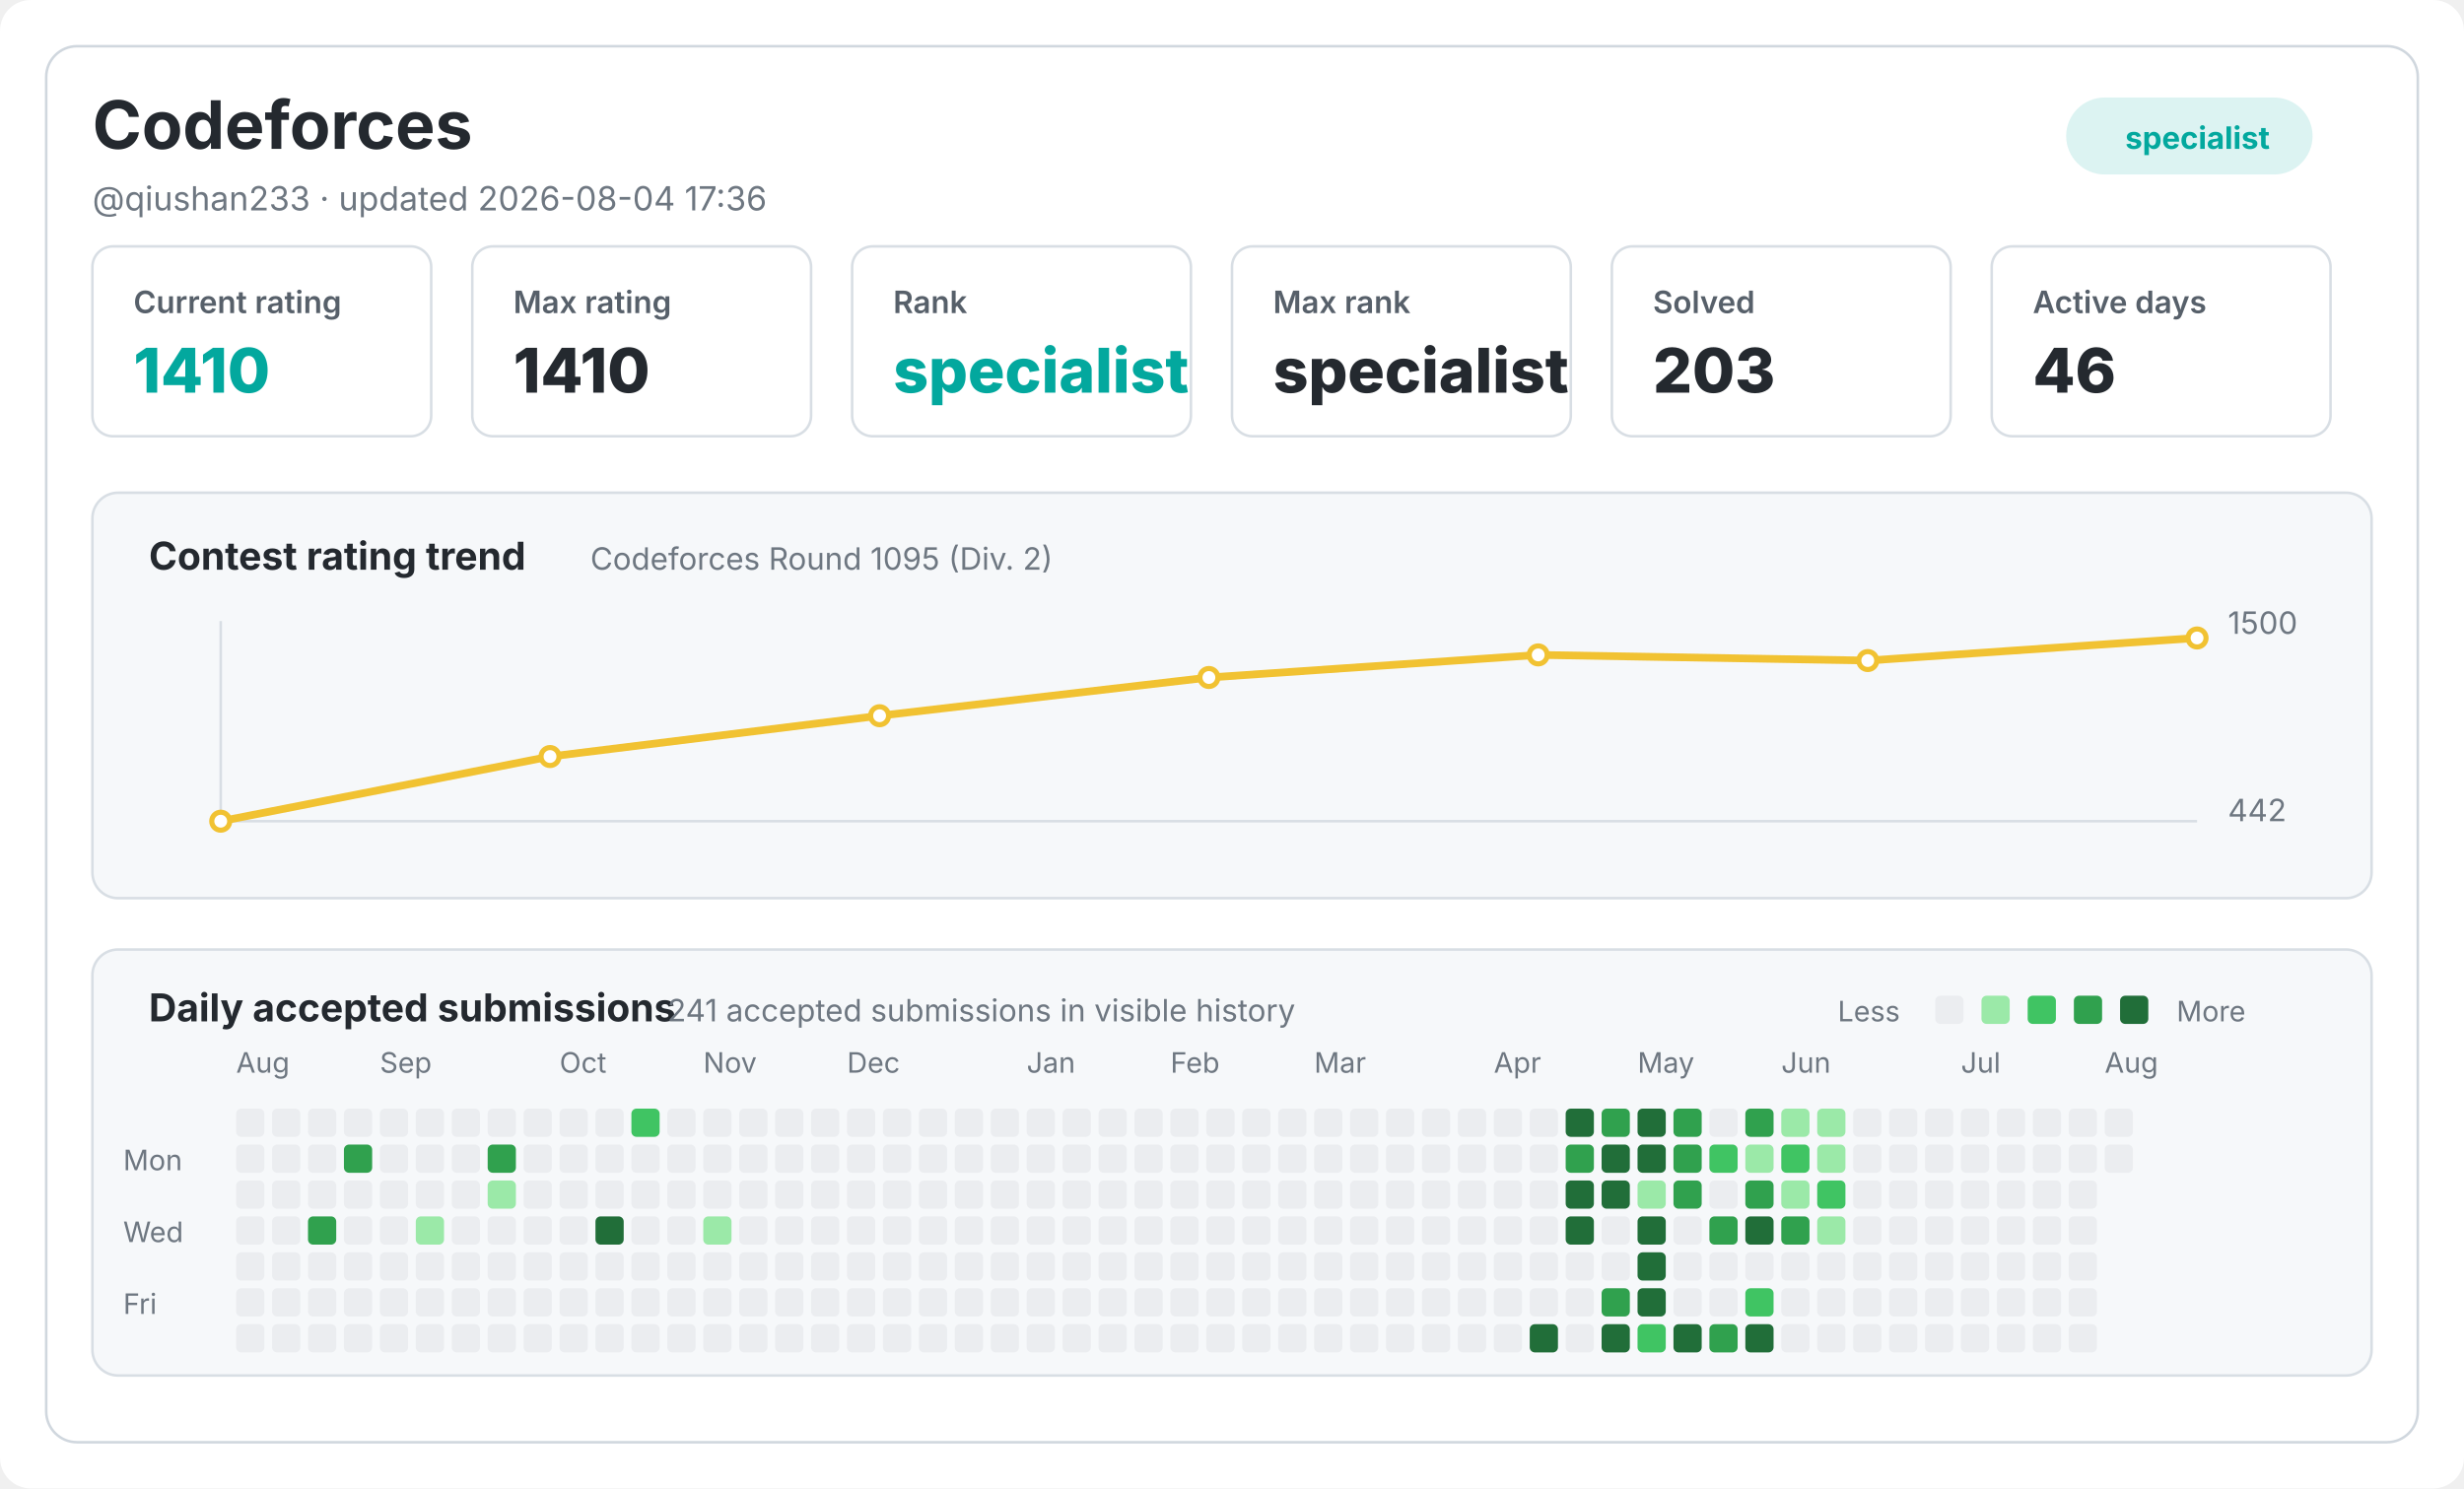
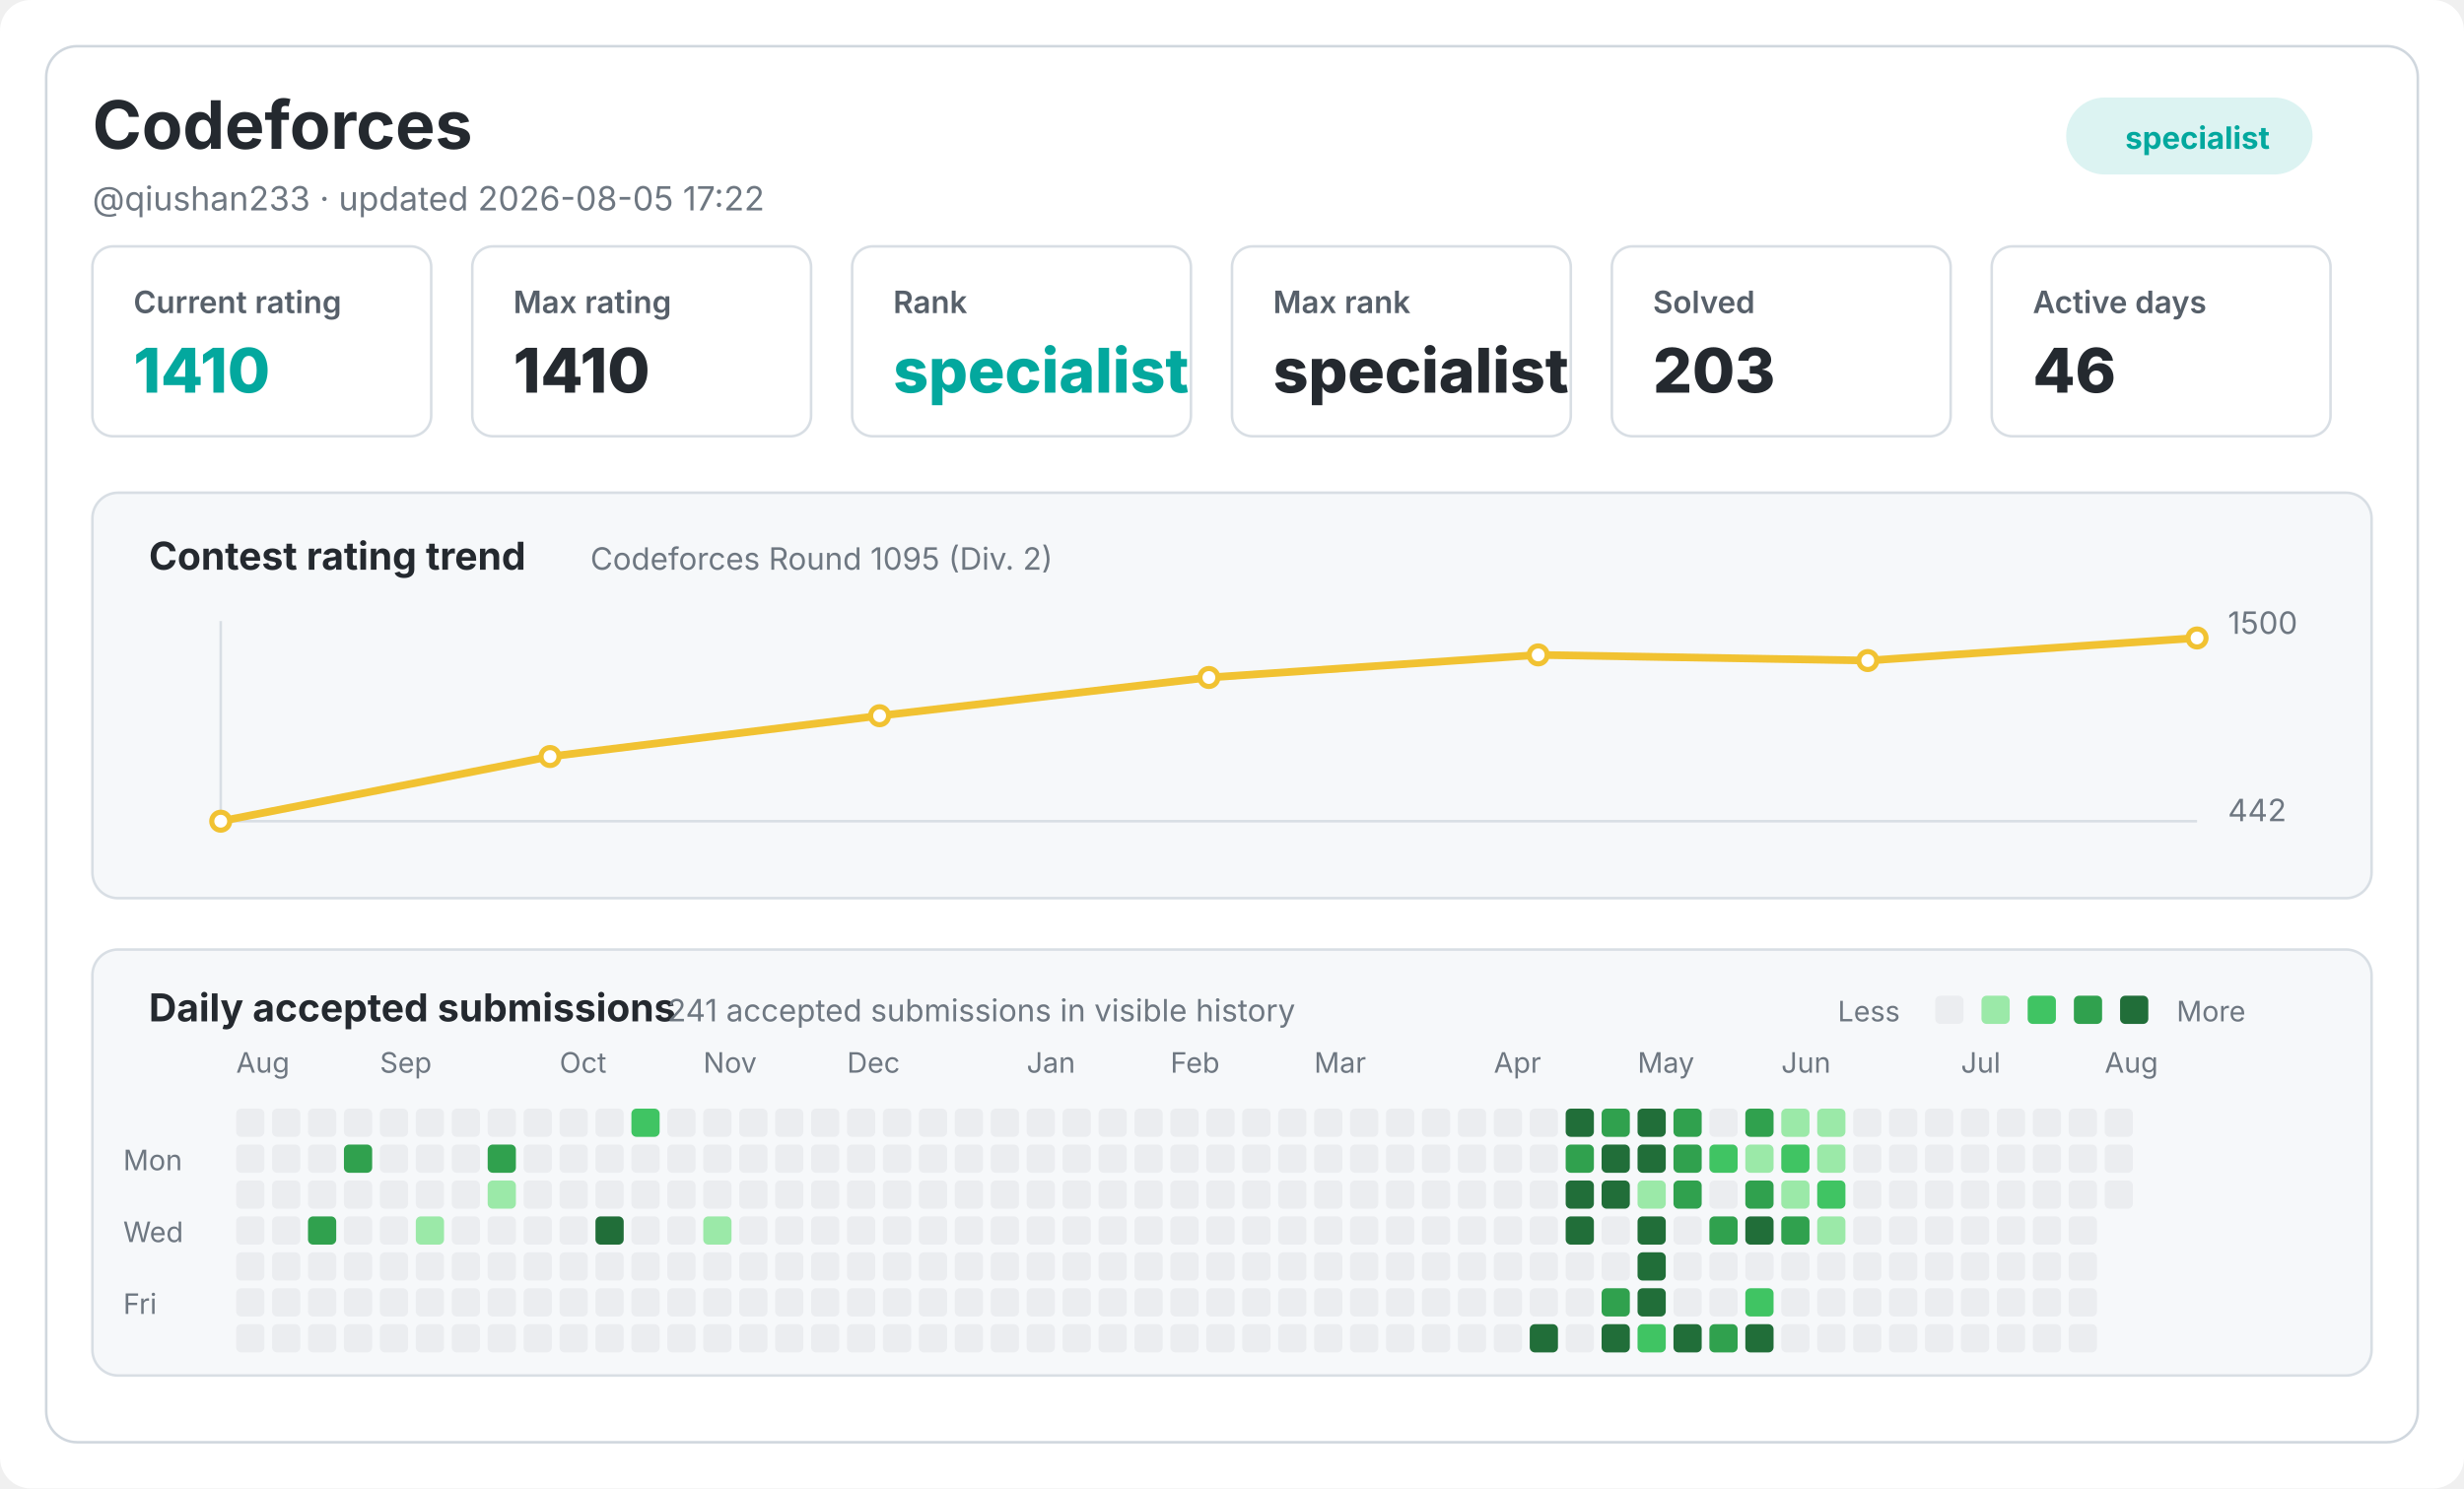
<svg xmlns="http://www.w3.org/2000/svg" width="960" height="580" viewBox="0 0 960 580" role="img" aria-label="Codeforces statistics for qiushan233">
  <style>
  .bg { fill: #ffffff; }
  .shell { fill: #ffffff; stroke: #d0d7de; }
  .soft { fill: #f6f8fa; stroke: #d8dee4; }
  .metric-card { fill: #ffffff; stroke: #d8dee4; }
  .title { font: 700 26px -apple-system,BlinkMacSystemFont,"Segoe UI",sans-serif; fill: #24292f; }
  .subtitle { font: 13px -apple-system,BlinkMacSystemFont,"Segoe UI",sans-serif; fill: #6e7781; }
  .section-title { font: 700 15px -apple-system,BlinkMacSystemFont,"Segoe UI",sans-serif; fill: #24292f; }
  .metric-label { font: 600 12px -apple-system,BlinkMacSystemFont,"Segoe UI",sans-serif; fill: #57606a; }
  .metric-value { font: 800 24px -apple-system,BlinkMacSystemFont,"Segoe UI",sans-serif; fill: #24292f; }
  .muted { font: 12px -apple-system,BlinkMacSystemFont,"Segoe UI",sans-serif; fill: #6e7781; }
  .small { font-size: 11px; }
  .rank { fill: #03a89e; }
  .grid { stroke: #d8dee4; stroke-width: 1; }
  .badge-bg { fill: #03a89e; opacity: 0.14; }
  .badge-text { font: 700 12px -apple-system,BlinkMacSystemFont,"Segoe UI",sans-serif; fill: #03a89e; }
  .heat-cell { cursor: default; transition: stroke 0.12s ease, stroke-width 0.12s ease; }
  .heat-cell:hover { stroke: #0969da; stroke-width: 1.5; }
</style>
  <rect class="bg" width="960" height="580" rx="12" />
  <rect class="shell" x="18" y="18" width="924" height="544" rx="12" />
  <text x="36" y="58" class="title">Codeforces</text>
-   <text x="36" y="82" class="subtitle">@qiushan233 · updated 2026-08-04 17:36</text>
+   <text x="36" y="82" class="subtitle">@qiushan233 · updated 2026-08-05 17:22</text>
  <rect x="805" y="38" width="96" height="30" rx="15" class="badge-bg" />
  <text x="828" y="58" class="badge-text">specialist</text>
  <rect x="36" y="96" width="132" height="74" rx="8" class="metric-card" />
  <text x="52" y="122" class="metric-label">Current rating</text>
  <text x="52" y="153" class="metric-value rank">1410</text>
  <rect x="184" y="96" width="132" height="74" rx="8" class="metric-card" />
  <text x="200" y="122" class="metric-label">Max rating</text>
  <text x="200" y="153" class="metric-value">1410</text>
  <rect x="332" y="96" width="132" height="74" rx="8" class="metric-card" />
  <text x="348" y="122" class="metric-label">Rank</text>
  <text x="348" y="153" class="metric-value rank">specialist</text>
  <rect x="480" y="96" width="132" height="74" rx="8" class="metric-card" />
  <text x="496" y="122" class="metric-label">Max rank</text>
  <text x="496" y="153" class="metric-value">specialist</text>
  <rect x="628" y="96" width="132" height="74" rx="8" class="metric-card" />
  <text x="644" y="122" class="metric-label">Solved</text>
  <text x="644" y="153" class="metric-value">203</text>
  <rect x="776" y="96" width="132" height="74" rx="8" class="metric-card" />
  <text x="792" y="122" class="metric-label">Active days</text>
  <text x="792" y="153" class="metric-value">46</text>
  <rect class="soft" x="36" y="192" width="888" height="158" rx="10" />
  <text x="58" y="222" class="section-title">Contest rating trend</text>
  <text x="230" y="222" class="muted">Codeforces Round 1095 (Div. 2)</text>
  <line x1="86" y1="320" x2="856" y2="320" class="grid" />
  <line x1="86" y1="242" x2="86" y2="320" class="grid" />
  <text x="868" y="247" class="muted">1500</text>
  <text x="868" y="320" class="muted">442</text>
  <polyline points="86.0,320.0 214.3,294.8 342.7,278.9 471.0,264.0 599.3,255.2 727.7,257.4 856.0,248.6" fill="none" stroke="#f1c232" stroke-width="3" stroke-linecap="round" stroke-linejoin="round" />
  <circle cx="86.0" cy="320.0" r="3.5" fill="#fff" stroke="#f1c232" stroke-width="2" />
  <circle cx="214.3" cy="294.8" r="3.5" fill="#fff" stroke="#f1c232" stroke-width="2" />
  <circle cx="342.7" cy="278.9" r="3.5" fill="#fff" stroke="#f1c232" stroke-width="2" />
  <circle cx="471.0" cy="264.0" r="3.5" fill="#fff" stroke="#f1c232" stroke-width="2" />
  <circle cx="599.3" cy="255.2" r="3.5" fill="#fff" stroke="#f1c232" stroke-width="2" />
  <circle cx="727.7" cy="257.4" r="3.5" fill="#fff" stroke="#f1c232" stroke-width="2" />
  <circle cx="856.0" cy="248.6" r="3.5" fill="#fff" stroke="#f1c232" stroke-width="2" />
  <rect class="soft" x="36" y="370" width="888" height="166" rx="10" />
  <text x="58" y="398" class="section-title">Daily accepted submissions</text>
  <text x="260" y="398" class="muted">241 accepted submissions in visible history</text>
  <text x="92" y="418" class="muted small">Aug</text>
  <text x="148" y="418" class="muted small">Sep</text>
  <text x="218" y="418" class="muted small">Oct</text>
  <text x="274" y="418" class="muted small">Nov</text>
  <text x="330" y="418" class="muted small">Dec</text>
  <text x="400" y="418" class="muted small">Jan</text>
  <text x="456" y="418" class="muted small">Feb</text>
  <text x="512" y="418" class="muted small">Mar</text>
  <text x="582" y="418" class="muted small">Apr</text>
  <text x="638" y="418" class="muted small">May</text>
  <text x="694" y="418" class="muted small">Jun</text>
  <text x="764" y="418" class="muted small">Jul</text>
  <text x="820" y="418" class="muted small">Aug</text>
  <text x="48" y="456" class="muted small">Mon</text>
  <text x="48" y="484" class="muted small">Wed</text>
  <text x="48" y="512" class="muted small">Fri</text>
  <rect class="heat-cell" x="92" y="432" width="11" height="11" rx="2" fill="#ebedf0" />
  <rect class="heat-cell" x="92" y="446" width="11" height="11" rx="2" fill="#ebedf0" />
  <rect class="heat-cell" x="92" y="460" width="11" height="11" rx="2" fill="#ebedf0" />
  <rect class="heat-cell" x="92" y="474" width="11" height="11" rx="2" fill="#ebedf0" />
  <rect class="heat-cell" x="92" y="488" width="11" height="11" rx="2" fill="#ebedf0" />
  <rect class="heat-cell" x="92" y="502" width="11" height="11" rx="2" fill="#ebedf0" />
  <rect class="heat-cell" x="92" y="516" width="11" height="11" rx="2" fill="#ebedf0" />
  <rect class="heat-cell" x="106" y="432" width="11" height="11" rx="2" fill="#ebedf0" />
  <rect class="heat-cell" x="106" y="446" width="11" height="11" rx="2" fill="#ebedf0" />
  <rect class="heat-cell" x="106" y="460" width="11" height="11" rx="2" fill="#ebedf0" />
  <rect class="heat-cell" x="106" y="474" width="11" height="11" rx="2" fill="#ebedf0" />
  <rect class="heat-cell" x="106" y="488" width="11" height="11" rx="2" fill="#ebedf0" />
  <rect class="heat-cell" x="106" y="502" width="11" height="11" rx="2" fill="#ebedf0" />
  <rect class="heat-cell" x="106" y="516" width="11" height="11" rx="2" fill="#ebedf0" />
  <rect class="heat-cell" x="120" y="432" width="11" height="11" rx="2" fill="#ebedf0" />
  <rect class="heat-cell" x="120" y="446" width="11" height="11" rx="2" fill="#ebedf0" />
  <rect class="heat-cell" x="120" y="460" width="11" height="11" rx="2" fill="#ebedf0" />
  <rect class="heat-cell" x="120" y="474" width="11" height="11" rx="2" fill="#30a14e" />
  <rect class="heat-cell" x="120" y="488" width="11" height="11" rx="2" fill="#ebedf0" />
  <rect class="heat-cell" x="120" y="502" width="11" height="11" rx="2" fill="#ebedf0" />
  <rect class="heat-cell" x="120" y="516" width="11" height="11" rx="2" fill="#ebedf0" />
  <rect class="heat-cell" x="134" y="432" width="11" height="11" rx="2" fill="#ebedf0" />
  <rect class="heat-cell" x="134" y="446" width="11" height="11" rx="2" fill="#30a14e" />
  <rect class="heat-cell" x="134" y="460" width="11" height="11" rx="2" fill="#ebedf0" />
  <rect class="heat-cell" x="134" y="474" width="11" height="11" rx="2" fill="#ebedf0" />
  <rect class="heat-cell" x="134" y="488" width="11" height="11" rx="2" fill="#ebedf0" />
  <rect class="heat-cell" x="134" y="502" width="11" height="11" rx="2" fill="#ebedf0" />
  <rect class="heat-cell" x="134" y="516" width="11" height="11" rx="2" fill="#ebedf0" />
  <rect class="heat-cell" x="148" y="432" width="11" height="11" rx="2" fill="#ebedf0" />
  <rect class="heat-cell" x="148" y="446" width="11" height="11" rx="2" fill="#ebedf0" />
  <rect class="heat-cell" x="148" y="460" width="11" height="11" rx="2" fill="#ebedf0" />
  <rect class="heat-cell" x="148" y="474" width="11" height="11" rx="2" fill="#ebedf0" />
  <rect class="heat-cell" x="148" y="488" width="11" height="11" rx="2" fill="#ebedf0" />
  <rect class="heat-cell" x="148" y="502" width="11" height="11" rx="2" fill="#ebedf0" />
  <rect class="heat-cell" x="148" y="516" width="11" height="11" rx="2" fill="#ebedf0" />
  <rect class="heat-cell" x="162" y="432" width="11" height="11" rx="2" fill="#ebedf0" />
  <rect class="heat-cell" x="162" y="446" width="11" height="11" rx="2" fill="#ebedf0" />
  <rect class="heat-cell" x="162" y="460" width="11" height="11" rx="2" fill="#ebedf0" />
  <rect class="heat-cell" x="162" y="474" width="11" height="11" rx="2" fill="#9be9a8" />
  <rect class="heat-cell" x="162" y="488" width="11" height="11" rx="2" fill="#ebedf0" />
  <rect class="heat-cell" x="162" y="502" width="11" height="11" rx="2" fill="#ebedf0" />
  <rect class="heat-cell" x="162" y="516" width="11" height="11" rx="2" fill="#ebedf0" />
  <rect class="heat-cell" x="176" y="432" width="11" height="11" rx="2" fill="#ebedf0" />
  <rect class="heat-cell" x="176" y="446" width="11" height="11" rx="2" fill="#ebedf0" />
  <rect class="heat-cell" x="176" y="460" width="11" height="11" rx="2" fill="#ebedf0" />
  <rect class="heat-cell" x="176" y="474" width="11" height="11" rx="2" fill="#ebedf0" />
  <rect class="heat-cell" x="176" y="488" width="11" height="11" rx="2" fill="#ebedf0" />
  <rect class="heat-cell" x="176" y="502" width="11" height="11" rx="2" fill="#ebedf0" />
  <rect class="heat-cell" x="176" y="516" width="11" height="11" rx="2" fill="#ebedf0" />
  <rect class="heat-cell" x="190" y="432" width="11" height="11" rx="2" fill="#ebedf0" />
  <rect class="heat-cell" x="190" y="446" width="11" height="11" rx="2" fill="#30a14e" />
  <rect class="heat-cell" x="190" y="460" width="11" height="11" rx="2" fill="#9be9a8" />
  <rect class="heat-cell" x="190" y="474" width="11" height="11" rx="2" fill="#ebedf0" />
  <rect class="heat-cell" x="190" y="488" width="11" height="11" rx="2" fill="#ebedf0" />
  <rect class="heat-cell" x="190" y="502" width="11" height="11" rx="2" fill="#ebedf0" />
  <rect class="heat-cell" x="190" y="516" width="11" height="11" rx="2" fill="#ebedf0" />
  <rect class="heat-cell" x="204" y="432" width="11" height="11" rx="2" fill="#ebedf0" />
  <rect class="heat-cell" x="204" y="446" width="11" height="11" rx="2" fill="#ebedf0" />
  <rect class="heat-cell" x="204" y="460" width="11" height="11" rx="2" fill="#ebedf0" />
  <rect class="heat-cell" x="204" y="474" width="11" height="11" rx="2" fill="#ebedf0" />
  <rect class="heat-cell" x="204" y="488" width="11" height="11" rx="2" fill="#ebedf0" />
  <rect class="heat-cell" x="204" y="502" width="11" height="11" rx="2" fill="#ebedf0" />
  <rect class="heat-cell" x="204" y="516" width="11" height="11" rx="2" fill="#ebedf0" />
  <rect class="heat-cell" x="218" y="432" width="11" height="11" rx="2" fill="#ebedf0" />
  <rect class="heat-cell" x="218" y="446" width="11" height="11" rx="2" fill="#ebedf0" />
  <rect class="heat-cell" x="218" y="460" width="11" height="11" rx="2" fill="#ebedf0" />
  <rect class="heat-cell" x="218" y="474" width="11" height="11" rx="2" fill="#ebedf0" />
  <rect class="heat-cell" x="218" y="488" width="11" height="11" rx="2" fill="#ebedf0" />
  <rect class="heat-cell" x="218" y="502" width="11" height="11" rx="2" fill="#ebedf0" />
  <rect class="heat-cell" x="218" y="516" width="11" height="11" rx="2" fill="#ebedf0" />
  <rect class="heat-cell" x="232" y="432" width="11" height="11" rx="2" fill="#ebedf0" />
  <rect class="heat-cell" x="232" y="446" width="11" height="11" rx="2" fill="#ebedf0" />
  <rect class="heat-cell" x="232" y="460" width="11" height="11" rx="2" fill="#ebedf0" />
  <rect class="heat-cell" x="232" y="474" width="11" height="11" rx="2" fill="#216e39" />
  <rect class="heat-cell" x="232" y="488" width="11" height="11" rx="2" fill="#ebedf0" />
  <rect class="heat-cell" x="232" y="502" width="11" height="11" rx="2" fill="#ebedf0" />
  <rect class="heat-cell" x="232" y="516" width="11" height="11" rx="2" fill="#ebedf0" />
  <rect class="heat-cell" x="246" y="432" width="11" height="11" rx="2" fill="#40c463" />
  <rect class="heat-cell" x="246" y="446" width="11" height="11" rx="2" fill="#ebedf0" />
  <rect class="heat-cell" x="246" y="460" width="11" height="11" rx="2" fill="#ebedf0" />
  <rect class="heat-cell" x="246" y="474" width="11" height="11" rx="2" fill="#ebedf0" />
  <rect class="heat-cell" x="246" y="488" width="11" height="11" rx="2" fill="#ebedf0" />
  <rect class="heat-cell" x="246" y="502" width="11" height="11" rx="2" fill="#ebedf0" />
  <rect class="heat-cell" x="246" y="516" width="11" height="11" rx="2" fill="#ebedf0" />
  <rect class="heat-cell" x="260" y="432" width="11" height="11" rx="2" fill="#ebedf0" />
  <rect class="heat-cell" x="260" y="446" width="11" height="11" rx="2" fill="#ebedf0" />
  <rect class="heat-cell" x="260" y="460" width="11" height="11" rx="2" fill="#ebedf0" />
  <rect class="heat-cell" x="260" y="474" width="11" height="11" rx="2" fill="#ebedf0" />
  <rect class="heat-cell" x="260" y="488" width="11" height="11" rx="2" fill="#ebedf0" />
  <rect class="heat-cell" x="260" y="502" width="11" height="11" rx="2" fill="#ebedf0" />
  <rect class="heat-cell" x="260" y="516" width="11" height="11" rx="2" fill="#ebedf0" />
  <rect class="heat-cell" x="274" y="432" width="11" height="11" rx="2" fill="#ebedf0" />
  <rect class="heat-cell" x="274" y="446" width="11" height="11" rx="2" fill="#ebedf0" />
  <rect class="heat-cell" x="274" y="460" width="11" height="11" rx="2" fill="#ebedf0" />
  <rect class="heat-cell" x="274" y="474" width="11" height="11" rx="2" fill="#9be9a8" />
  <rect class="heat-cell" x="274" y="488" width="11" height="11" rx="2" fill="#ebedf0" />
  <rect class="heat-cell" x="274" y="502" width="11" height="11" rx="2" fill="#ebedf0" />
  <rect class="heat-cell" x="274" y="516" width="11" height="11" rx="2" fill="#ebedf0" />
  <rect class="heat-cell" x="288" y="432" width="11" height="11" rx="2" fill="#ebedf0" />
  <rect class="heat-cell" x="288" y="446" width="11" height="11" rx="2" fill="#ebedf0" />
  <rect class="heat-cell" x="288" y="460" width="11" height="11" rx="2" fill="#ebedf0" />
  <rect class="heat-cell" x="288" y="474" width="11" height="11" rx="2" fill="#ebedf0" />
  <rect class="heat-cell" x="288" y="488" width="11" height="11" rx="2" fill="#ebedf0" />
  <rect class="heat-cell" x="288" y="502" width="11" height="11" rx="2" fill="#ebedf0" />
  <rect class="heat-cell" x="288" y="516" width="11" height="11" rx="2" fill="#ebedf0" />
  <rect class="heat-cell" x="302" y="432" width="11" height="11" rx="2" fill="#ebedf0" />
  <rect class="heat-cell" x="302" y="446" width="11" height="11" rx="2" fill="#ebedf0" />
  <rect class="heat-cell" x="302" y="460" width="11" height="11" rx="2" fill="#ebedf0" />
  <rect class="heat-cell" x="302" y="474" width="11" height="11" rx="2" fill="#ebedf0" />
  <rect class="heat-cell" x="302" y="488" width="11" height="11" rx="2" fill="#ebedf0" />
  <rect class="heat-cell" x="302" y="502" width="11" height="11" rx="2" fill="#ebedf0" />
  <rect class="heat-cell" x="302" y="516" width="11" height="11" rx="2" fill="#ebedf0" />
  <rect class="heat-cell" x="316" y="432" width="11" height="11" rx="2" fill="#ebedf0" />
  <rect class="heat-cell" x="316" y="446" width="11" height="11" rx="2" fill="#ebedf0" />
  <rect class="heat-cell" x="316" y="460" width="11" height="11" rx="2" fill="#ebedf0" />
  <rect class="heat-cell" x="316" y="474" width="11" height="11" rx="2" fill="#ebedf0" />
  <rect class="heat-cell" x="316" y="488" width="11" height="11" rx="2" fill="#ebedf0" />
  <rect class="heat-cell" x="316" y="502" width="11" height="11" rx="2" fill="#ebedf0" />
  <rect class="heat-cell" x="316" y="516" width="11" height="11" rx="2" fill="#ebedf0" />
  <rect class="heat-cell" x="330" y="432" width="11" height="11" rx="2" fill="#ebedf0" />
  <rect class="heat-cell" x="330" y="446" width="11" height="11" rx="2" fill="#ebedf0" />
  <rect class="heat-cell" x="330" y="460" width="11" height="11" rx="2" fill="#ebedf0" />
  <rect class="heat-cell" x="330" y="474" width="11" height="11" rx="2" fill="#ebedf0" />
  <rect class="heat-cell" x="330" y="488" width="11" height="11" rx="2" fill="#ebedf0" />
  <rect class="heat-cell" x="330" y="502" width="11" height="11" rx="2" fill="#ebedf0" />
  <rect class="heat-cell" x="330" y="516" width="11" height="11" rx="2" fill="#ebedf0" />
  <rect class="heat-cell" x="344" y="432" width="11" height="11" rx="2" fill="#ebedf0" />
  <rect class="heat-cell" x="344" y="446" width="11" height="11" rx="2" fill="#ebedf0" />
  <rect class="heat-cell" x="344" y="460" width="11" height="11" rx="2" fill="#ebedf0" />
  <rect class="heat-cell" x="344" y="474" width="11" height="11" rx="2" fill="#ebedf0" />
  <rect class="heat-cell" x="344" y="488" width="11" height="11" rx="2" fill="#ebedf0" />
  <rect class="heat-cell" x="344" y="502" width="11" height="11" rx="2" fill="#ebedf0" />
  <rect class="heat-cell" x="344" y="516" width="11" height="11" rx="2" fill="#ebedf0" />
  <rect class="heat-cell" x="358" y="432" width="11" height="11" rx="2" fill="#ebedf0" />
  <rect class="heat-cell" x="358" y="446" width="11" height="11" rx="2" fill="#ebedf0" />
  <rect class="heat-cell" x="358" y="460" width="11" height="11" rx="2" fill="#ebedf0" />
  <rect class="heat-cell" x="358" y="474" width="11" height="11" rx="2" fill="#ebedf0" />
  <rect class="heat-cell" x="358" y="488" width="11" height="11" rx="2" fill="#ebedf0" />
  <rect class="heat-cell" x="358" y="502" width="11" height="11" rx="2" fill="#ebedf0" />
  <rect class="heat-cell" x="358" y="516" width="11" height="11" rx="2" fill="#ebedf0" />
  <rect class="heat-cell" x="372" y="432" width="11" height="11" rx="2" fill="#ebedf0" />
  <rect class="heat-cell" x="372" y="446" width="11" height="11" rx="2" fill="#ebedf0" />
  <rect class="heat-cell" x="372" y="460" width="11" height="11" rx="2" fill="#ebedf0" />
  <rect class="heat-cell" x="372" y="474" width="11" height="11" rx="2" fill="#ebedf0" />
  <rect class="heat-cell" x="372" y="488" width="11" height="11" rx="2" fill="#ebedf0" />
  <rect class="heat-cell" x="372" y="502" width="11" height="11" rx="2" fill="#ebedf0" />
  <rect class="heat-cell" x="372" y="516" width="11" height="11" rx="2" fill="#ebedf0" />
  <rect class="heat-cell" x="386" y="432" width="11" height="11" rx="2" fill="#ebedf0" />
  <rect class="heat-cell" x="386" y="446" width="11" height="11" rx="2" fill="#ebedf0" />
  <rect class="heat-cell" x="386" y="460" width="11" height="11" rx="2" fill="#ebedf0" />
  <rect class="heat-cell" x="386" y="474" width="11" height="11" rx="2" fill="#ebedf0" />
  <rect class="heat-cell" x="386" y="488" width="11" height="11" rx="2" fill="#ebedf0" />
  <rect class="heat-cell" x="386" y="502" width="11" height="11" rx="2" fill="#ebedf0" />
  <rect class="heat-cell" x="386" y="516" width="11" height="11" rx="2" fill="#ebedf0" />
  <rect class="heat-cell" x="400" y="432" width="11" height="11" rx="2" fill="#ebedf0" />
  <rect class="heat-cell" x="400" y="446" width="11" height="11" rx="2" fill="#ebedf0" />
  <rect class="heat-cell" x="400" y="460" width="11" height="11" rx="2" fill="#ebedf0" />
  <rect class="heat-cell" x="400" y="474" width="11" height="11" rx="2" fill="#ebedf0" />
  <rect class="heat-cell" x="400" y="488" width="11" height="11" rx="2" fill="#ebedf0" />
  <rect class="heat-cell" x="400" y="502" width="11" height="11" rx="2" fill="#ebedf0" />
  <rect class="heat-cell" x="400" y="516" width="11" height="11" rx="2" fill="#ebedf0" />
  <rect class="heat-cell" x="414" y="432" width="11" height="11" rx="2" fill="#ebedf0" />
  <rect class="heat-cell" x="414" y="446" width="11" height="11" rx="2" fill="#ebedf0" />
  <rect class="heat-cell" x="414" y="460" width="11" height="11" rx="2" fill="#ebedf0" />
  <rect class="heat-cell" x="414" y="474" width="11" height="11" rx="2" fill="#ebedf0" />
  <rect class="heat-cell" x="414" y="488" width="11" height="11" rx="2" fill="#ebedf0" />
  <rect class="heat-cell" x="414" y="502" width="11" height="11" rx="2" fill="#ebedf0" />
  <rect class="heat-cell" x="414" y="516" width="11" height="11" rx="2" fill="#ebedf0" />
  <rect class="heat-cell" x="428" y="432" width="11" height="11" rx="2" fill="#ebedf0" />
  <rect class="heat-cell" x="428" y="446" width="11" height="11" rx="2" fill="#ebedf0" />
  <rect class="heat-cell" x="428" y="460" width="11" height="11" rx="2" fill="#ebedf0" />
  <rect class="heat-cell" x="428" y="474" width="11" height="11" rx="2" fill="#ebedf0" />
  <rect class="heat-cell" x="428" y="488" width="11" height="11" rx="2" fill="#ebedf0" />
  <rect class="heat-cell" x="428" y="502" width="11" height="11" rx="2" fill="#ebedf0" />
  <rect class="heat-cell" x="428" y="516" width="11" height="11" rx="2" fill="#ebedf0" />
  <rect class="heat-cell" x="442" y="432" width="11" height="11" rx="2" fill="#ebedf0" />
  <rect class="heat-cell" x="442" y="446" width="11" height="11" rx="2" fill="#ebedf0" />
  <rect class="heat-cell" x="442" y="460" width="11" height="11" rx="2" fill="#ebedf0" />
  <rect class="heat-cell" x="442" y="474" width="11" height="11" rx="2" fill="#ebedf0" />
  <rect class="heat-cell" x="442" y="488" width="11" height="11" rx="2" fill="#ebedf0" />
  <rect class="heat-cell" x="442" y="502" width="11" height="11" rx="2" fill="#ebedf0" />
  <rect class="heat-cell" x="442" y="516" width="11" height="11" rx="2" fill="#ebedf0" />
  <rect class="heat-cell" x="456" y="432" width="11" height="11" rx="2" fill="#ebedf0" />
  <rect class="heat-cell" x="456" y="446" width="11" height="11" rx="2" fill="#ebedf0" />
  <rect class="heat-cell" x="456" y="460" width="11" height="11" rx="2" fill="#ebedf0" />
  <rect class="heat-cell" x="456" y="474" width="11" height="11" rx="2" fill="#ebedf0" />
  <rect class="heat-cell" x="456" y="488" width="11" height="11" rx="2" fill="#ebedf0" />
  <rect class="heat-cell" x="456" y="502" width="11" height="11" rx="2" fill="#ebedf0" />
  <rect class="heat-cell" x="456" y="516" width="11" height="11" rx="2" fill="#ebedf0" />
  <rect class="heat-cell" x="470" y="432" width="11" height="11" rx="2" fill="#ebedf0" />
  <rect class="heat-cell" x="470" y="446" width="11" height="11" rx="2" fill="#ebedf0" />
  <rect class="heat-cell" x="470" y="460" width="11" height="11" rx="2" fill="#ebedf0" />
  <rect class="heat-cell" x="470" y="474" width="11" height="11" rx="2" fill="#ebedf0" />
  <rect class="heat-cell" x="470" y="488" width="11" height="11" rx="2" fill="#ebedf0" />
  <rect class="heat-cell" x="470" y="502" width="11" height="11" rx="2" fill="#ebedf0" />
  <rect class="heat-cell" x="470" y="516" width="11" height="11" rx="2" fill="#ebedf0" />
  <rect class="heat-cell" x="484" y="432" width="11" height="11" rx="2" fill="#ebedf0" />
  <rect class="heat-cell" x="484" y="446" width="11" height="11" rx="2" fill="#ebedf0" />
  <rect class="heat-cell" x="484" y="460" width="11" height="11" rx="2" fill="#ebedf0" />
  <rect class="heat-cell" x="484" y="474" width="11" height="11" rx="2" fill="#ebedf0" />
  <rect class="heat-cell" x="484" y="488" width="11" height="11" rx="2" fill="#ebedf0" />
  <rect class="heat-cell" x="484" y="502" width="11" height="11" rx="2" fill="#ebedf0" />
  <rect class="heat-cell" x="484" y="516" width="11" height="11" rx="2" fill="#ebedf0" />
  <rect class="heat-cell" x="498" y="432" width="11" height="11" rx="2" fill="#ebedf0" />
  <rect class="heat-cell" x="498" y="446" width="11" height="11" rx="2" fill="#ebedf0" />
  <rect class="heat-cell" x="498" y="460" width="11" height="11" rx="2" fill="#ebedf0" />
  <rect class="heat-cell" x="498" y="474" width="11" height="11" rx="2" fill="#ebedf0" />
  <rect class="heat-cell" x="498" y="488" width="11" height="11" rx="2" fill="#ebedf0" />
  <rect class="heat-cell" x="498" y="502" width="11" height="11" rx="2" fill="#ebedf0" />
  <rect class="heat-cell" x="498" y="516" width="11" height="11" rx="2" fill="#ebedf0" />
  <rect class="heat-cell" x="512" y="432" width="11" height="11" rx="2" fill="#ebedf0" />
  <rect class="heat-cell" x="512" y="446" width="11" height="11" rx="2" fill="#ebedf0" />
  <rect class="heat-cell" x="512" y="460" width="11" height="11" rx="2" fill="#ebedf0" />
  <rect class="heat-cell" x="512" y="474" width="11" height="11" rx="2" fill="#ebedf0" />
  <rect class="heat-cell" x="512" y="488" width="11" height="11" rx="2" fill="#ebedf0" />
  <rect class="heat-cell" x="512" y="502" width="11" height="11" rx="2" fill="#ebedf0" />
  <rect class="heat-cell" x="512" y="516" width="11" height="11" rx="2" fill="#ebedf0" />
  <rect class="heat-cell" x="526" y="432" width="11" height="11" rx="2" fill="#ebedf0" />
  <rect class="heat-cell" x="526" y="446" width="11" height="11" rx="2" fill="#ebedf0" />
  <rect class="heat-cell" x="526" y="460" width="11" height="11" rx="2" fill="#ebedf0" />
  <rect class="heat-cell" x="526" y="474" width="11" height="11" rx="2" fill="#ebedf0" />
  <rect class="heat-cell" x="526" y="488" width="11" height="11" rx="2" fill="#ebedf0" />
  <rect class="heat-cell" x="526" y="502" width="11" height="11" rx="2" fill="#ebedf0" />
  <rect class="heat-cell" x="526" y="516" width="11" height="11" rx="2" fill="#ebedf0" />
  <rect class="heat-cell" x="540" y="432" width="11" height="11" rx="2" fill="#ebedf0" />
  <rect class="heat-cell" x="540" y="446" width="11" height="11" rx="2" fill="#ebedf0" />
  <rect class="heat-cell" x="540" y="460" width="11" height="11" rx="2" fill="#ebedf0" />
  <rect class="heat-cell" x="540" y="474" width="11" height="11" rx="2" fill="#ebedf0" />
  <rect class="heat-cell" x="540" y="488" width="11" height="11" rx="2" fill="#ebedf0" />
  <rect class="heat-cell" x="540" y="502" width="11" height="11" rx="2" fill="#ebedf0" />
  <rect class="heat-cell" x="540" y="516" width="11" height="11" rx="2" fill="#ebedf0" />
  <rect class="heat-cell" x="554" y="432" width="11" height="11" rx="2" fill="#ebedf0" />
  <rect class="heat-cell" x="554" y="446" width="11" height="11" rx="2" fill="#ebedf0" />
  <rect class="heat-cell" x="554" y="460" width="11" height="11" rx="2" fill="#ebedf0" />
  <rect class="heat-cell" x="554" y="474" width="11" height="11" rx="2" fill="#ebedf0" />
  <rect class="heat-cell" x="554" y="488" width="11" height="11" rx="2" fill="#ebedf0" />
  <rect class="heat-cell" x="554" y="502" width="11" height="11" rx="2" fill="#ebedf0" />
  <rect class="heat-cell" x="554" y="516" width="11" height="11" rx="2" fill="#ebedf0" />
  <rect class="heat-cell" x="568" y="432" width="11" height="11" rx="2" fill="#ebedf0" />
  <rect class="heat-cell" x="568" y="446" width="11" height="11" rx="2" fill="#ebedf0" />
  <rect class="heat-cell" x="568" y="460" width="11" height="11" rx="2" fill="#ebedf0" />
  <rect class="heat-cell" x="568" y="474" width="11" height="11" rx="2" fill="#ebedf0" />
  <rect class="heat-cell" x="568" y="488" width="11" height="11" rx="2" fill="#ebedf0" />
  <rect class="heat-cell" x="568" y="502" width="11" height="11" rx="2" fill="#ebedf0" />
  <rect class="heat-cell" x="568" y="516" width="11" height="11" rx="2" fill="#ebedf0" />
  <rect class="heat-cell" x="582" y="432" width="11" height="11" rx="2" fill="#ebedf0" />
  <rect class="heat-cell" x="582" y="446" width="11" height="11" rx="2" fill="#ebedf0" />
  <rect class="heat-cell" x="582" y="460" width="11" height="11" rx="2" fill="#ebedf0" />
  <rect class="heat-cell" x="582" y="474" width="11" height="11" rx="2" fill="#ebedf0" />
  <rect class="heat-cell" x="582" y="488" width="11" height="11" rx="2" fill="#ebedf0" />
  <rect class="heat-cell" x="582" y="502" width="11" height="11" rx="2" fill="#ebedf0" />
  <rect class="heat-cell" x="582" y="516" width="11" height="11" rx="2" fill="#ebedf0" />
  <rect class="heat-cell" x="596" y="432" width="11" height="11" rx="2" fill="#ebedf0" />
  <rect class="heat-cell" x="596" y="446" width="11" height="11" rx="2" fill="#ebedf0" />
  <rect class="heat-cell" x="596" y="460" width="11" height="11" rx="2" fill="#ebedf0" />
  <rect class="heat-cell" x="596" y="474" width="11" height="11" rx="2" fill="#ebedf0" />
  <rect class="heat-cell" x="596" y="488" width="11" height="11" rx="2" fill="#ebedf0" />
  <rect class="heat-cell" x="596" y="502" width="11" height="11" rx="2" fill="#ebedf0" />
  <rect class="heat-cell" x="596" y="516" width="11" height="11" rx="2" fill="#216e39" />
  <rect class="heat-cell" x="610" y="432" width="11" height="11" rx="2" fill="#216e39" />
  <rect class="heat-cell" x="610" y="446" width="11" height="11" rx="2" fill="#30a14e" />
  <rect class="heat-cell" x="610" y="460" width="11" height="11" rx="2" fill="#216e39" />
  <rect class="heat-cell" x="610" y="474" width="11" height="11" rx="2" fill="#216e39" />
  <rect class="heat-cell" x="610" y="488" width="11" height="11" rx="2" fill="#ebedf0" />
  <rect class="heat-cell" x="610" y="502" width="11" height="11" rx="2" fill="#ebedf0" />
  <rect class="heat-cell" x="610" y="516" width="11" height="11" rx="2" fill="#ebedf0" />
  <rect class="heat-cell" x="624" y="432" width="11" height="11" rx="2" fill="#30a14e" />
  <rect class="heat-cell" x="624" y="446" width="11" height="11" rx="2" fill="#216e39" />
  <rect class="heat-cell" x="624" y="460" width="11" height="11" rx="2" fill="#216e39" />
  <rect class="heat-cell" x="624" y="474" width="11" height="11" rx="2" fill="#ebedf0" />
  <rect class="heat-cell" x="624" y="488" width="11" height="11" rx="2" fill="#ebedf0" />
  <rect class="heat-cell" x="624" y="502" width="11" height="11" rx="2" fill="#30a14e" />
  <rect class="heat-cell" x="624" y="516" width="11" height="11" rx="2" fill="#216e39" />
  <rect class="heat-cell" x="638" y="432" width="11" height="11" rx="2" fill="#216e39" />
  <rect class="heat-cell" x="638" y="446" width="11" height="11" rx="2" fill="#216e39" />
  <rect class="heat-cell" x="638" y="460" width="11" height="11" rx="2" fill="#9be9a8" />
  <rect class="heat-cell" x="638" y="474" width="11" height="11" rx="2" fill="#216e39" />
  <rect class="heat-cell" x="638" y="488" width="11" height="11" rx="2" fill="#216e39" />
  <rect class="heat-cell" x="638" y="502" width="11" height="11" rx="2" fill="#216e39" />
  <rect class="heat-cell" x="638" y="516" width="11" height="11" rx="2" fill="#40c463" />
  <rect class="heat-cell" x="652" y="432" width="11" height="11" rx="2" fill="#30a14e" />
  <rect class="heat-cell" x="652" y="446" width="11" height="11" rx="2" fill="#30a14e" />
  <rect class="heat-cell" x="652" y="460" width="11" height="11" rx="2" fill="#30a14e" />
  <rect class="heat-cell" x="652" y="474" width="11" height="11" rx="2" fill="#ebedf0" />
  <rect class="heat-cell" x="652" y="488" width="11" height="11" rx="2" fill="#ebedf0" />
  <rect class="heat-cell" x="652" y="502" width="11" height="11" rx="2" fill="#ebedf0" />
  <rect class="heat-cell" x="652" y="516" width="11" height="11" rx="2" fill="#216e39" />
  <rect class="heat-cell" x="666" y="432" width="11" height="11" rx="2" fill="#ebedf0" />
  <rect class="heat-cell" x="666" y="446" width="11" height="11" rx="2" fill="#40c463" />
  <rect class="heat-cell" x="666" y="460" width="11" height="11" rx="2" fill="#ebedf0" />
  <rect class="heat-cell" x="666" y="474" width="11" height="11" rx="2" fill="#30a14e" />
  <rect class="heat-cell" x="666" y="488" width="11" height="11" rx="2" fill="#ebedf0" />
  <rect class="heat-cell" x="666" y="502" width="11" height="11" rx="2" fill="#ebedf0" />
  <rect class="heat-cell" x="666" y="516" width="11" height="11" rx="2" fill="#30a14e" />
  <rect class="heat-cell" x="680" y="432" width="11" height="11" rx="2" fill="#30a14e" />
  <rect class="heat-cell" x="680" y="446" width="11" height="11" rx="2" fill="#9be9a8" />
  <rect class="heat-cell" x="680" y="460" width="11" height="11" rx="2" fill="#30a14e" />
  <rect class="heat-cell" x="680" y="474" width="11" height="11" rx="2" fill="#216e39" />
  <rect class="heat-cell" x="680" y="488" width="11" height="11" rx="2" fill="#ebedf0" />
  <rect class="heat-cell" x="680" y="502" width="11" height="11" rx="2" fill="#40c463" />
  <rect class="heat-cell" x="680" y="516" width="11" height="11" rx="2" fill="#216e39" />
  <rect class="heat-cell" x="694" y="432" width="11" height="11" rx="2" fill="#9be9a8" />
  <rect class="heat-cell" x="694" y="446" width="11" height="11" rx="2" fill="#40c463" />
  <rect class="heat-cell" x="694" y="460" width="11" height="11" rx="2" fill="#9be9a8" />
  <rect class="heat-cell" x="694" y="474" width="11" height="11" rx="2" fill="#30a14e" />
  <rect class="heat-cell" x="694" y="488" width="11" height="11" rx="2" fill="#ebedf0" />
  <rect class="heat-cell" x="694" y="502" width="11" height="11" rx="2" fill="#ebedf0" />
  <rect class="heat-cell" x="694" y="516" width="11" height="11" rx="2" fill="#ebedf0" />
  <rect class="heat-cell" x="708" y="432" width="11" height="11" rx="2" fill="#9be9a8" />
  <rect class="heat-cell" x="708" y="446" width="11" height="11" rx="2" fill="#9be9a8" />
  <rect class="heat-cell" x="708" y="460" width="11" height="11" rx="2" fill="#40c463" />
  <rect class="heat-cell" x="708" y="474" width="11" height="11" rx="2" fill="#9be9a8" />
  <rect class="heat-cell" x="708" y="488" width="11" height="11" rx="2" fill="#ebedf0" />
  <rect class="heat-cell" x="708" y="502" width="11" height="11" rx="2" fill="#ebedf0" />
  <rect class="heat-cell" x="708" y="516" width="11" height="11" rx="2" fill="#ebedf0" />
  <rect class="heat-cell" x="722" y="432" width="11" height="11" rx="2" fill="#ebedf0" />
  <rect class="heat-cell" x="722" y="446" width="11" height="11" rx="2" fill="#ebedf0" />
  <rect class="heat-cell" x="722" y="460" width="11" height="11" rx="2" fill="#ebedf0" />
  <rect class="heat-cell" x="722" y="474" width="11" height="11" rx="2" fill="#ebedf0" />
  <rect class="heat-cell" x="722" y="488" width="11" height="11" rx="2" fill="#ebedf0" />
  <rect class="heat-cell" x="722" y="502" width="11" height="11" rx="2" fill="#ebedf0" />
  <rect class="heat-cell" x="722" y="516" width="11" height="11" rx="2" fill="#ebedf0" />
  <rect class="heat-cell" x="736" y="432" width="11" height="11" rx="2" fill="#ebedf0" />
  <rect class="heat-cell" x="736" y="446" width="11" height="11" rx="2" fill="#ebedf0" />
  <rect class="heat-cell" x="736" y="460" width="11" height="11" rx="2" fill="#ebedf0" />
  <rect class="heat-cell" x="736" y="474" width="11" height="11" rx="2" fill="#ebedf0" />
  <rect class="heat-cell" x="736" y="488" width="11" height="11" rx="2" fill="#ebedf0" />
  <rect class="heat-cell" x="736" y="502" width="11" height="11" rx="2" fill="#ebedf0" />
  <rect class="heat-cell" x="736" y="516" width="11" height="11" rx="2" fill="#ebedf0" />
  <rect class="heat-cell" x="750" y="432" width="11" height="11" rx="2" fill="#ebedf0" />
  <rect class="heat-cell" x="750" y="446" width="11" height="11" rx="2" fill="#ebedf0" />
  <rect class="heat-cell" x="750" y="460" width="11" height="11" rx="2" fill="#ebedf0" />
  <rect class="heat-cell" x="750" y="474" width="11" height="11" rx="2" fill="#ebedf0" />
  <rect class="heat-cell" x="750" y="488" width="11" height="11" rx="2" fill="#ebedf0" />
  <rect class="heat-cell" x="750" y="502" width="11" height="11" rx="2" fill="#ebedf0" />
  <rect class="heat-cell" x="750" y="516" width="11" height="11" rx="2" fill="#ebedf0" />
  <rect class="heat-cell" x="764" y="432" width="11" height="11" rx="2" fill="#ebedf0" />
  <rect class="heat-cell" x="764" y="446" width="11" height="11" rx="2" fill="#ebedf0" />
  <rect class="heat-cell" x="764" y="460" width="11" height="11" rx="2" fill="#ebedf0" />
  <rect class="heat-cell" x="764" y="474" width="11" height="11" rx="2" fill="#ebedf0" />
  <rect class="heat-cell" x="764" y="488" width="11" height="11" rx="2" fill="#ebedf0" />
  <rect class="heat-cell" x="764" y="502" width="11" height="11" rx="2" fill="#ebedf0" />
  <rect class="heat-cell" x="764" y="516" width="11" height="11" rx="2" fill="#ebedf0" />
  <rect class="heat-cell" x="778" y="432" width="11" height="11" rx="2" fill="#ebedf0" />
  <rect class="heat-cell" x="778" y="446" width="11" height="11" rx="2" fill="#ebedf0" />
  <rect class="heat-cell" x="778" y="460" width="11" height="11" rx="2" fill="#ebedf0" />
  <rect class="heat-cell" x="778" y="474" width="11" height="11" rx="2" fill="#ebedf0" />
  <rect class="heat-cell" x="778" y="488" width="11" height="11" rx="2" fill="#ebedf0" />
  <rect class="heat-cell" x="778" y="502" width="11" height="11" rx="2" fill="#ebedf0" />
  <rect class="heat-cell" x="778" y="516" width="11" height="11" rx="2" fill="#ebedf0" />
  <rect class="heat-cell" x="792" y="432" width="11" height="11" rx="2" fill="#ebedf0" />
  <rect class="heat-cell" x="792" y="446" width="11" height="11" rx="2" fill="#ebedf0" />
  <rect class="heat-cell" x="792" y="460" width="11" height="11" rx="2" fill="#ebedf0" />
  <rect class="heat-cell" x="792" y="474" width="11" height="11" rx="2" fill="#ebedf0" />
  <rect class="heat-cell" x="792" y="488" width="11" height="11" rx="2" fill="#ebedf0" />
  <rect class="heat-cell" x="792" y="502" width="11" height="11" rx="2" fill="#ebedf0" />
  <rect class="heat-cell" x="792" y="516" width="11" height="11" rx="2" fill="#ebedf0" />
  <rect class="heat-cell" x="806" y="432" width="11" height="11" rx="2" fill="#ebedf0" />
  <rect class="heat-cell" x="806" y="446" width="11" height="11" rx="2" fill="#ebedf0" />
  <rect class="heat-cell" x="806" y="460" width="11" height="11" rx="2" fill="#ebedf0" />
  <rect class="heat-cell" x="806" y="474" width="11" height="11" rx="2" fill="#ebedf0" />
  <rect class="heat-cell" x="806" y="488" width="11" height="11" rx="2" fill="#ebedf0" />
  <rect class="heat-cell" x="806" y="502" width="11" height="11" rx="2" fill="#ebedf0" />
  <rect class="heat-cell" x="806" y="516" width="11" height="11" rx="2" fill="#ebedf0" />
  <rect class="heat-cell" x="820" y="432" width="11" height="11" rx="2" fill="#ebedf0" />
  <rect class="heat-cell" x="820" y="446" width="11" height="11" rx="2" fill="#ebedf0" />
+   <rect class="heat-cell" x="820" y="460" width="11" height="11" rx="2" fill="#ebedf0" />
  <text x="716" y="398" class="muted small">Less</text>
  <rect x="754" y="388" width="11" height="11" rx="2" fill="#ebedf0" />
  <rect x="772" y="388" width="11" height="11" rx="2" fill="#9be9a8" />
  <rect x="790" y="388" width="11" height="11" rx="2" fill="#40c463" />
  <rect x="808" y="388" width="11" height="11" rx="2" fill="#30a14e" />
  <rect x="826" y="388" width="11" height="11" rx="2" fill="#216e39" />
  <text x="848" y="398" class="muted small">More</text>
</svg>
